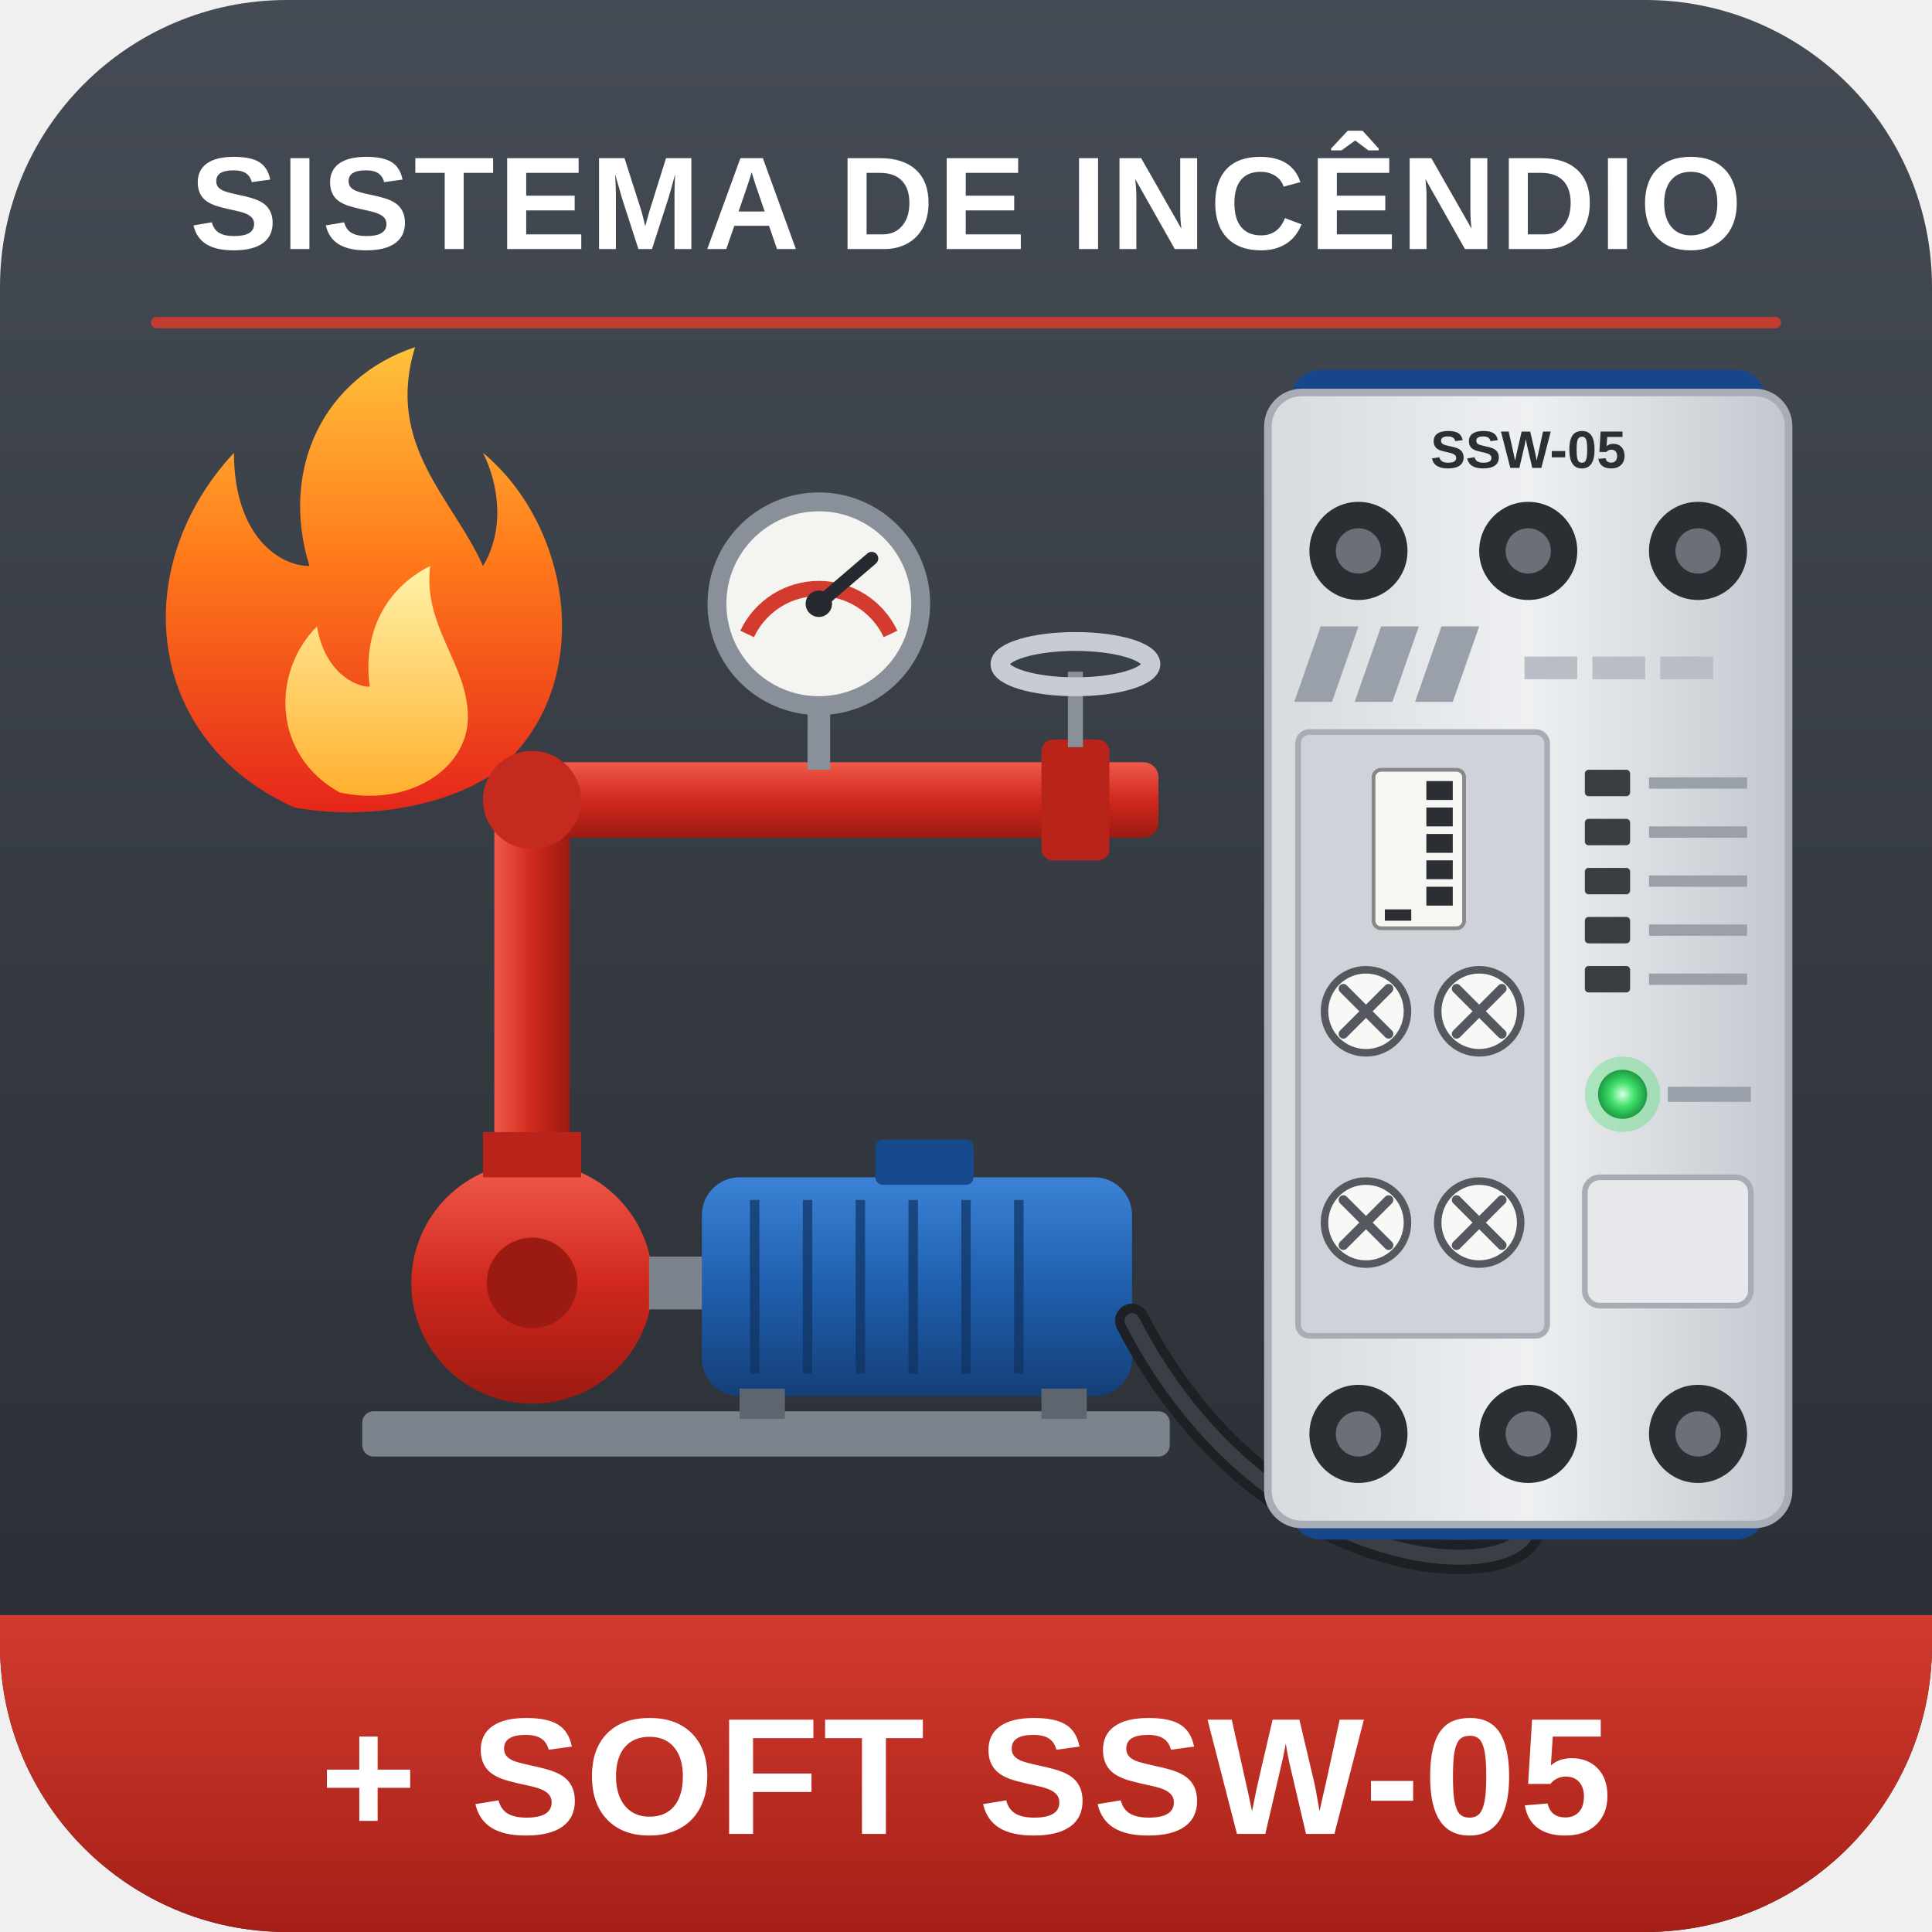
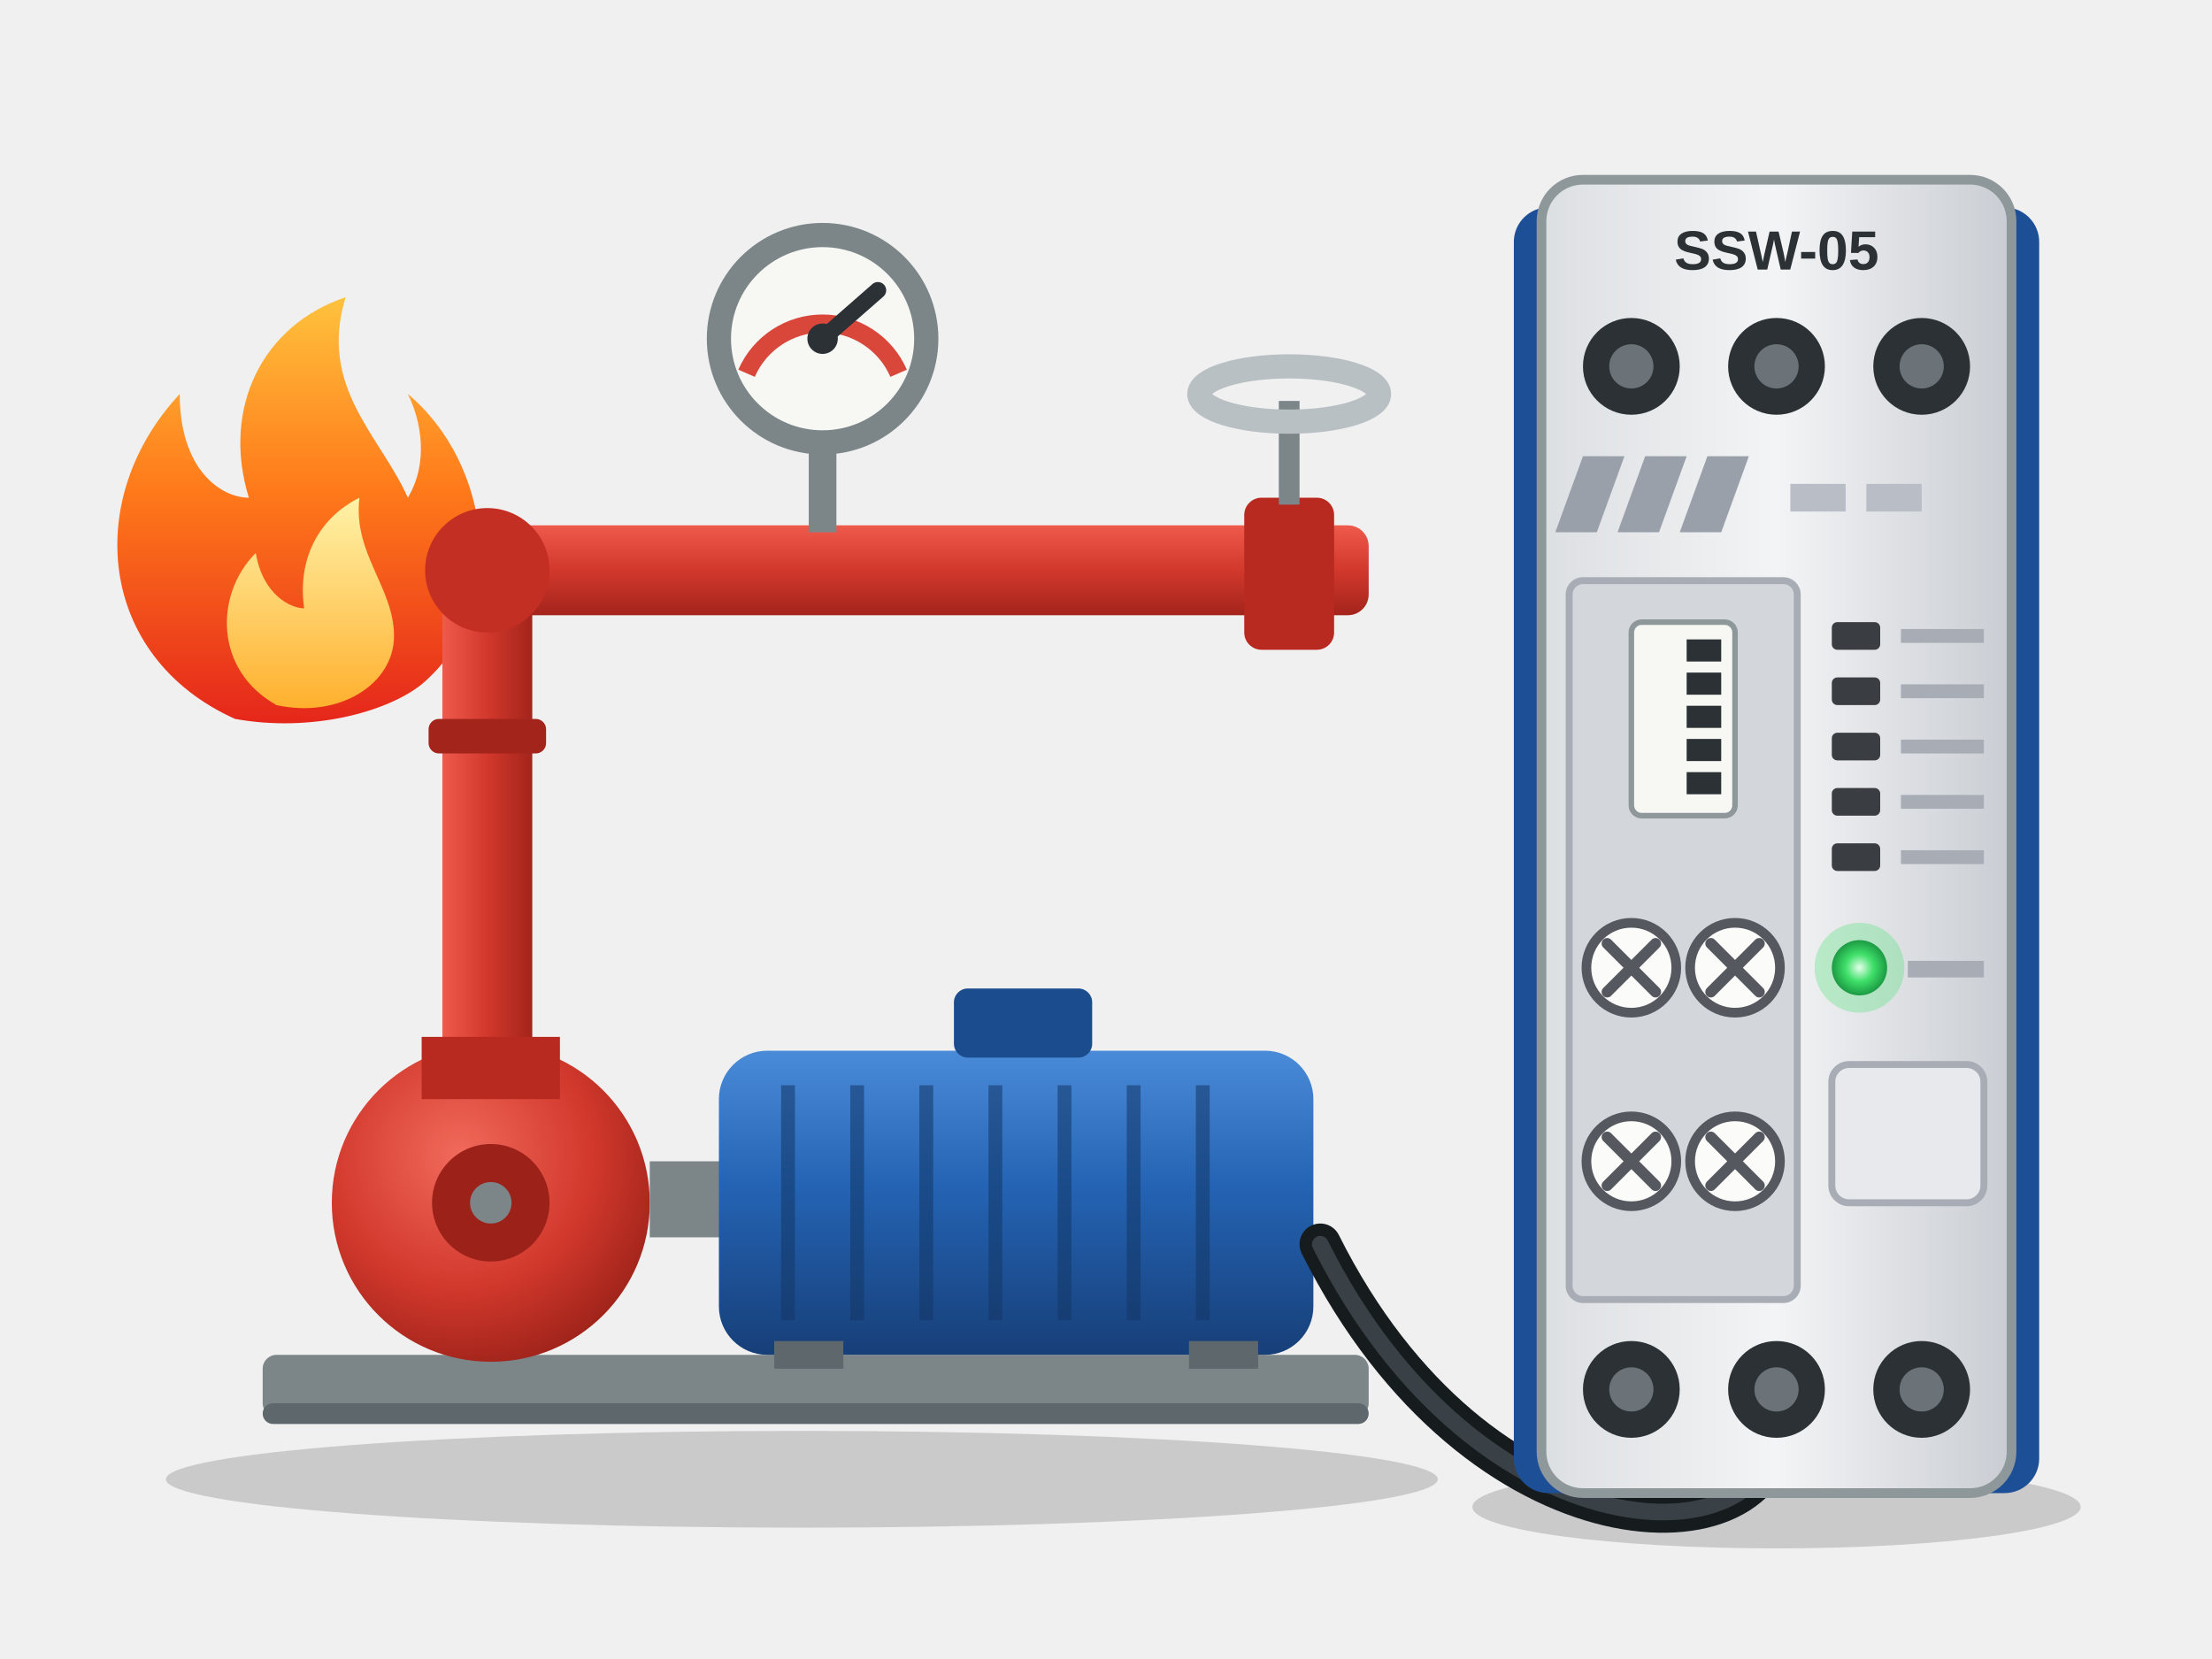
- <svg xmlns="http://www.w3.org/2000/svg" viewBox="0 0 512 512" width="512" height="512">
+ <svg xmlns="http://www.w3.org/2000/svg" viewBox="0 0 320 240" role="img" aria-label="Sistema de incêndio com soft-starter SSW-05">
  <defs>
-     <linearGradient id="fundo" x1="0" y1="0" x2="0" y2="1">
-       <stop offset="0" stop-color="#454b54" />
-       <stop offset="1" stop-color="#262a30" />
+     <linearGradient id="tb" x1="0" y1="0" x2="0" y2="1">
+       <stop offset="0" stop-color="#EE5A4B" />
+       <stop offset=".5" stop-color="#D2382C" />
+       <stop offset="1" stop-color="#A3241B" />
    </linearGradient>
-     <linearGradient id="faixa" x1="0" y1="0" x2="0" y2="1">
-       <stop offset="0" stop-color="#d23b2e" />
-       <stop offset="1" stop-color="#a51f17" />
+     <linearGradient id="tbv" x1="0" y1="0" x2="1" y2="0">
+       <stop offset="0" stop-color="#EE5A4B" />
+       <stop offset=".5" stop-color="#D2382C" />
+       <stop offset="1" stop-color="#A3241B" />
    </linearGradient>
-     <linearGradient id="chama" x1="0" y1="1" x2="0" y2="0">
-       <stop offset="0" stop-color="#e5261b" />
-       <stop offset=".55" stop-color="#ff7a1a" />
-       <stop offset="1" stop-color="#ffc23d" />
-     </linearGradient>
-     <linearGradient id="chama2" x1="0" y1="1" x2="0" y2="0">
-       <stop offset="0" stop-color="#ffb02e" />
-       <stop offset="1" stop-color="#fff2a8" />
-     </linearGradient>
-     <linearGradient id="tubo" x1="0" y1="0" x2="0" y2="1">
-       <stop offset="0" stop-color="#f05a4a" />
-       <stop offset=".5" stop-color="#d0281c" />
-       <stop offset="1" stop-color="#9b1a12" />
-     </linearGradient>
-     <linearGradient id="tuboV" x1="0" y1="0" x2="1" y2="0">
-       <stop offset="0" stop-color="#f05a4a" />
-       <stop offset=".5" stop-color="#d0281c" />
-       <stop offset="1" stop-color="#9b1a12" />
-     </linearGradient>
-     <linearGradient id="motor" x1="0" y1="0" x2="0" y2="1">
-       <stop offset="0" stop-color="#3b82d6" />
-       <stop offset=".5" stop-color="#1f5fae" />
-       <stop offset="1" stop-color="#143f78" />
+     <radialGradient id="vol" cx=".4" cy=".35" r=".7">
+       <stop offset="0" stop-color="#F06A5B" />
+       <stop offset=".6" stop-color="#D2382C" />
+       <stop offset="1" stop-color="#9C2219" />
+     </radialGradient>
+     <linearGradient id="mot" x1="0" y1="0" x2="0" y2="1">
+       <stop offset="0" stop-color="#4A8BD8" />
+       <stop offset=".45" stop-color="#2463B3" />
+       <stop offset="1" stop-color="#173F78" />
    </linearGradient>
    <linearGradient id="corpo" x1="0" y1="0" x2="1" y2="0">
-       <stop offset="0" stop-color="#d7dade" />
-       <stop offset=".5" stop-color="#eef0f2" />
-       <stop offset="1" stop-color="#c3c7ce" />
+       <stop offset="0" stop-color="#DCDFE2" />
+       <stop offset=".5" stop-color="#F3F4F5" />
+       <stop offset="1" stop-color="#C9CDD3" />
+     </linearGradient>
+     <linearGradient id="ch" x1="0" y1="1" x2="0" y2="0">
+       <stop offset="0" stop-color="#E5261B" />
+       <stop offset=".55" stop-color="#FF7A1A" />
+       <stop offset="1" stop-color="#FFC23D" />
+     </linearGradient>
+     <linearGradient id="ch2" x1="0" y1="1" x2="0" y2="0">
+       <stop offset="0" stop-color="#FFB02E" />
+       <stop offset="1" stop-color="#FFF2A8" />
    </linearGradient>
    <radialGradient id="led">
-       <stop offset="0" stop-color="#d8ffe3" />
-       <stop offset=".5" stop-color="#3fe06a" />
-       <stop offset="1" stop-color="#1c9a43" />
+       <stop offset="0" stop-color="#E4FFEA" />
+       <stop offset=".5" stop-color="#3FE06A" />
+       <stop offset="1" stop-color="#1C9A43" />
    </radialGradient>
-     <clipPath id="canto">
-       <rect width="512" height="512" rx="76" />
-     </clipPath>
  </defs>
-   <g clip-path="url(#canto)">
-     <rect width="512" height="512" fill="url(#fundo)" />
-     <text x="256" y="66" text-anchor="middle" font-family="Arial, Helvetica, sans-serif" font-weight="700" font-size="35" letter-spacing="1" fill="#ffffff">SISTEMA DE INCÊNDIO</text>
-     <rect x="40" y="84" width="432" height="3" rx="1.5" fill="#d23b2e" opacity=".9" />
-     <path d="M78 214 C38 196 34 150 62 120 C62 142 74 150 82 150 C74 124 86 100 110 92 C102 118 120 132 128 150 C134 140 132 128 128 120 C152 140 158 182 132 204 C122 212 100 218 78 214 Z" fill="url(#chama)" />
-     <path d="M90 210 C72 200 72 178 84 166 C86 178 94 182 98 182 C96 168 102 156 114 150 C112 166 124 176 124 190 C124 204 108 214 90 210 Z" fill="url(#chama2)" />
-     <rect x="131" y="214" width="20" height="104" fill="url(#tuboV)" />
-     <rect x="131" y="202" width="176" height="20" rx="4" fill="url(#tubo)" />
-     <circle cx="141" cy="212" r="13" fill="#c42a1e" />
-     <rect x="214" y="176" width="6" height="28" fill="#8a9099" />
-     <circle cx="217" cy="160" r="27" fill="#f4f4f1" stroke="#8a9099" stroke-width="5" />
-     <path d="M198 168 A21 21 0 0 1 236 168" fill="none" stroke="#d23b2e" stroke-width="4" />
-     <line x1="217" y1="160" x2="231" y2="148" stroke="#262a30" stroke-width="3.5" stroke-linecap="round" />
-     <circle cx="217" cy="160" r="3.5" fill="#262a30" />
-     <rect x="276" y="196" width="18" height="32" rx="3" fill="#b8231a" />
-     <rect x="283" y="178" width="4" height="20" fill="#8a9099" />
-     <ellipse cx="285" cy="176" rx="20" ry="6" fill="none" stroke="#c7ccd3" stroke-width="5" />
-     <rect x="96" y="374" width="214" height="12" rx="3" fill="#7d838c" />
-     <circle cx="141" cy="340" r="32" fill="url(#tubo)" />
-     <circle cx="141" cy="340" r="12" fill="#9b1a12" />
-     <rect x="128" y="300" width="26" height="12" fill="#b8231a" />
-     <rect x="172" y="333" width="16" height="14" fill="#7d838c" />
-     <rect x="186" y="312" width="114" height="58" rx="10" fill="url(#motor)" />
-     <g stroke="#0f325f" stroke-width="2.5" opacity=".7">
-       <line x1="200" y1="318" x2="200" y2="364" />
-       <line x1="214" y1="318" x2="214" y2="364" />
-       <line x1="228" y1="318" x2="228" y2="364" />
-       <line x1="242" y1="318" x2="242" y2="364" />
-       <line x1="256" y1="318" x2="256" y2="364" />
-       <line x1="270" y1="318" x2="270" y2="364" />
-     </g>
-     <rect x="232" y="302" width="26" height="12" rx="2" fill="#174a8c" />
-     <rect x="196" y="368" width="12" height="8" fill="#5f656e" />
-     <rect x="276" y="368" width="12" height="8" fill="#5f656e" />
-     <path d="M405 404 C405 420 336 420 300 350" fill="none" stroke="#1d2024" stroke-width="9" stroke-linecap="round" />
-     <path d="M405 404 C405 420 336 420 300 350" fill="none" stroke="#3a3f46" stroke-width="4" stroke-linecap="round" />
-     <rect x="342" y="98" width="126" height="310" rx="8" fill="#17478a" />
-     <rect x="336" y="104" width="138" height="300" rx="9" fill="url(#corpo)" stroke="#a7acb5" stroke-width="2" />
-     <text x="405" y="124" text-anchor="middle" font-family="Arial, Helvetica, sans-serif" font-weight="700" font-size="14" fill="#2b2f33">SSW-05</text>
-     <g fill="#2b2f33">
-       <circle cx="360" cy="146" r="13" />
-       <circle cx="405" cy="146" r="13" />
-       <circle cx="450" cy="146" r="13" />
-     </g>
-     <g fill="#6b7078">
-       <circle cx="360" cy="146" r="6" />
-       <circle cx="405" cy="146" r="6" />
-       <circle cx="450" cy="146" r="6" />
-     </g>
-     <g fill="#9aa0aa">
-       <path d="M350 166 h10 l-7 20 h-10 z" />
-       <path d="M366 166 h10 l-7 20 h-10 z" />
-       <path d="M382 166 h10 l-7 20 h-10 z" />
-     </g>
-     <g fill="#b9bec6">
-       <rect x="404" y="174" width="14" height="6" />
-       <rect x="422" y="174" width="14" height="6" />
-       <rect x="440" y="174" width="14" height="6" />
-     </g>
-     <rect x="344" y="194" width="66" height="160" rx="3" fill="#cfd3d9" stroke="#a7acb5" stroke-width="1.5" />
-     <g fill="#f8f8f6" stroke="#55595f" stroke-width="2">
-       <circle cx="362" cy="268" r="11" />
-       <circle cx="392" cy="268" r="11" />
-       <circle cx="362" cy="324" r="11" />
-       <circle cx="392" cy="324" r="11" />
-     </g>
-     <g stroke="#55595f" stroke-width="2.5" stroke-linecap="round">
-       <line x1="356" y1="262" x2="368" y2="274" />
-       <line x1="368" y1="262" x2="356" y2="274" />
-       <line x1="386" y1="262" x2="398" y2="274" />
-       <line x1="398" y1="262" x2="386" y2="274" />
-       <line x1="356" y1="318" x2="368" y2="330" />
-       <line x1="368" y1="318" x2="356" y2="330" />
-       <line x1="386" y1="318" x2="398" y2="330" />
-       <line x1="398" y1="318" x2="386" y2="330" />
-     </g>
-     <rect x="364" y="204" width="24" height="42" rx="2" fill="#f6f6f3" stroke="#888" stroke-width="1" />
-     <g fill="#2b2f33">
-       <rect x="378" y="207" width="7" height="5" />
-       <rect x="378" y="214" width="7" height="5" />
-       <rect x="378" y="221" width="7" height="5" />
-       <rect x="378" y="228" width="7" height="5" />
-       <rect x="378" y="235" width="7" height="5" />
-       <rect x="367" y="241" width="7" height="3" />
-     </g>
-     <g fill="#3a3d42">
-       <rect x="420" y="204" width="12" height="7" rx="1" />
-       <rect x="420" y="217" width="12" height="7" rx="1" />
-       <rect x="420" y="230" width="12" height="7" rx="1" />
-       <rect x="420" y="243" width="12" height="7" rx="1" />
-       <rect x="420" y="256" width="12" height="7" rx="1" />
-     </g>
-     <g fill="#9aa0aa">
-       <rect x="437" y="206" width="26" height="3" />
-       <rect x="437" y="219" width="26" height="3" />
-       <rect x="437" y="232" width="26" height="3" />
-       <rect x="437" y="245" width="26" height="3" />
-       <rect x="437" y="258" width="26" height="3" />
-     </g>
-     <circle cx="430" cy="290" r="10" fill="#3fe06a" opacity=".35" />
-     <circle cx="430" cy="290" r="6.5" fill="url(#led)" />
-     <rect x="442" y="288" width="22" height="4" fill="#9aa0aa" />
-     <rect x="420" y="312" width="44" height="34" rx="4" fill="#e6e8eb" stroke="#a7acb5" stroke-width="1.5" />
-     <g fill="#2b2f33">
-       <circle cx="360" cy="380" r="13" />
-       <circle cx="405" cy="380" r="13" />
-       <circle cx="450" cy="380" r="13" />
-     </g>
-     <g fill="#6b7078">
-       <circle cx="360" cy="380" r="6" />
-       <circle cx="405" cy="380" r="6" />
-       <circle cx="450" cy="380" r="6" />
-     </g>
-     <rect x="0" y="428" width="512" height="84" fill="url(#faixa)" />
-     <text x="256" y="486" text-anchor="middle" font-family="Arial, Helvetica, sans-serif" font-weight="700" font-size="44" letter-spacing="1" fill="#ffffff">+ SOFT SSW-05</text>
+   <ellipse cx="116" cy="214" rx="92" ry="7" fill="#000" opacity=".16" />
+   <ellipse cx="257" cy="218" rx="44" ry="6" fill="#000" opacity=".16" />
+   <path d="M34 104 C14 95 12 72 26 57 C26 68 32 72 36 72 C32 59 38 47 50 43 C46 56 55 63 59 72 C62 67 61 61 59 57 C71 67 74 88 61 99 C56 103 45 106 34 104 Z" fill="url(#ch)" />
+   <path d="M40 102 C31 97 31 86 37 80 C38 86 42 88 44 88 C43 81 46 75 52 72 C51 80 57 85 57 92 C57 99 49 104 40 102 Z" fill="url(#ch2)" />
+   <rect x="64" y="84" width="13" height="74" fill="url(#tbv)" />
+   <rect x="64" y="76" width="134" height="13" rx="3" fill="url(#tb)" />
+   <circle cx="70.5" cy="82.5" r="9" fill="#C42F23" />
+   <rect x="62" y="104" width="17" height="5" rx="1.5" fill="#A3241B" />
+   <rect x="117" y="60" width="4" height="17" fill="#7C8689" />
+   <circle cx="119" cy="49" r="15" fill="#F7F7F4" stroke="#7C8689" stroke-width="3.5" />
+   <path d="M108 54 A12 12 0 0 1 130 54" fill="none" stroke="#D9473B" stroke-width="2.6" />
+   <line x1="119" y1="49" x2="127" y2="42" stroke="#2B3134" stroke-width="2.4" stroke-linecap="round" />
+   <circle cx="119" cy="49" r="2.2" fill="#2B3134" />
+   <rect x="180" y="72" width="13" height="22" rx="2.5" fill="#B8291F" />
+   <rect x="185" y="58" width="3" height="15" fill="#7C8689" />
+   <ellipse cx="186.5" cy="57" rx="13" ry="4" fill="none" stroke="#B9C0C4" stroke-width="3.5" />
+   <rect x="38" y="196" width="160" height="9" rx="2" fill="#7C8689" />
+   <rect x="38" y="203" width="160" height="3" rx="1.5" fill="#5E676B" />
+   <circle cx="71" cy="174" r="23" fill="url(#vol)" />
+   <circle cx="71" cy="174" r="8.5" fill="#9C2219" />
+   <circle cx="71" cy="174" r="3" fill="#7C8689" />
+   <rect x="61" y="150" width="20" height="9" fill="#B8291F" />
+   <rect x="94" y="168" width="12" height="11" fill="#7C8689" />
+   <rect x="104" y="152" width="86" height="44" rx="7" fill="url(#mot)" />
+   <g stroke="#123766" stroke-width="2" opacity=".55">
+     <line x1="114" y1="157" x2="114" y2="191" />
+     <line x1="124" y1="157" x2="124" y2="191" />
+     <line x1="134" y1="157" x2="134" y2="191" />
+     <line x1="144" y1="157" x2="144" y2="191" />
+     <line x1="154" y1="157" x2="154" y2="191" />
+     <line x1="164" y1="157" x2="164" y2="191" />
+     <line x1="174" y1="157" x2="174" y2="191" />
+   </g>
+   <rect x="138" y="143" width="20" height="10" rx="2" fill="#1B4C8E" />
+   <rect x="112" y="194" width="10" height="4" fill="#5E676B" />
+   <rect x="172" y="194" width="10" height="4" fill="#5E676B" />
+   <path d="M257 206 C257 226 214 226 191 180" fill="none" stroke="#161B1E" stroke-width="6" stroke-linecap="round" />
+   <path d="M257 206 C257 226 214 226 191 180" fill="none" stroke="#3A4146" stroke-width="2.4" stroke-linecap="round" />
+   <rect x="219" y="30" width="76" height="186" rx="5" fill="#1D4F96" />
+   <rect x="223" y="26" width="68" height="190" rx="6" fill="url(#corpo)" stroke="#8E979A" stroke-width="1.4" />
+   <text x="257" y="39" text-anchor="middle" font-family="Arial, Helvetica, sans-serif" font-weight="700" font-size="8" fill="#2B3134">SSW-05</text>
+   <g fill="#2B3134">
+     <circle cx="236" cy="53" r="7" />
+     <circle cx="257" cy="53" r="7" />
+     <circle cx="278" cy="53" r="7" />
+   </g>
+   <g fill="#6B7378">
+     <circle cx="236" cy="53" r="3.2" />
+     <circle cx="257" cy="53" r="3.2" />
+     <circle cx="278" cy="53" r="3.2" />
+   </g>
+   <g fill="#9AA0AA">
+     <path d="M229 66 h6 l-4 11 h-6 z" />
+     <path d="M238 66 h6 l-4 11 h-6 z" />
+     <path d="M247 66 h6 l-4 11 h-6 z" />
+   </g>
+   <g fill="#B9BEC6">
+     <rect x="259" y="70" width="8" height="4" />
+     <rect x="270" y="70" width="8" height="4" />
+   </g>
+   <rect x="227" y="84" width="33" height="104" rx="2" fill="#D3D7DC" stroke="#A7ACB5" stroke-width="1" />
+   <rect x="236" y="90" width="15" height="28" rx="1.5" fill="#F7F7F4" stroke="#8E979A" stroke-width=".8" />
+   <g fill="#2B3134">
+     <rect x="244" y="92.5" width="5" height="3.2" />
+     <rect x="244" y="97.3" width="5" height="3.2" />
+     <rect x="244" y="102.1" width="5" height="3.2" />
+     <rect x="244" y="106.9" width="5" height="3.2" />
+     <rect x="244" y="111.7" width="5" height="3.2" />
+   </g>
+   <g fill="#FBFBF9" stroke="#55595F" stroke-width="1.4">
+     <circle cx="236" cy="140" r="6.5" />
+     <circle cx="251" cy="140" r="6.5" />
+     <circle cx="236" cy="168" r="6.5" />
+     <circle cx="251" cy="168" r="6.5" />
+   </g>
+   <g stroke="#55595F" stroke-width="1.6" stroke-linecap="round">
+     <line x1="232.5" y1="136.5" x2="239.5" y2="143.5" />
+     <line x1="239.5" y1="136.5" x2="232.5" y2="143.5" />
+     <line x1="247.5" y1="136.5" x2="254.5" y2="143.5" />
+     <line x1="254.5" y1="136.5" x2="247.5" y2="143.5" />
+     <line x1="232.5" y1="164.5" x2="239.5" y2="171.5" />
+     <line x1="239.5" y1="164.5" x2="232.5" y2="171.5" />
+     <line x1="247.5" y1="164.5" x2="254.5" y2="171.5" />
+     <line x1="254.5" y1="164.5" x2="247.5" y2="171.5" />
+   </g>
+   <g fill="#3A3D42">
+     <rect x="265" y="90" width="7" height="4" rx=".8" />
+     <rect x="265" y="98" width="7" height="4" rx=".8" />
+     <rect x="265" y="106" width="7" height="4" rx=".8" />
+     <rect x="265" y="114" width="7" height="4" rx=".8" />
+     <rect x="265" y="122" width="7" height="4" rx=".8" />
+   </g>
+   <g fill="#A7ACB5">
+     <rect x="275" y="91" width="12" height="2" />
+     <rect x="275" y="99" width="12" height="2" />
+     <rect x="275" y="107" width="12" height="2" />
+     <rect x="275" y="115" width="12" height="2" />
+     <rect x="275" y="123" width="12" height="2" />
+   </g>
+   <circle cx="269" cy="140" r="6.5" fill="#3FE06A" opacity=".3" />
+   <circle cx="269" cy="140" r="4" fill="url(#led)" />
+   <rect x="276" y="139" width="11" height="2.4" fill="#A7ACB5" />
+   <rect x="265" y="154" width="22" height="20" rx="2.5" fill="#E7E9EC" stroke="#A7ACB5" stroke-width="1" />
+   <g fill="#2B3134">
+     <circle cx="236" cy="201" r="7" />
+     <circle cx="257" cy="201" r="7" />
+     <circle cx="278" cy="201" r="7" />
+   </g>
+   <g fill="#6B7378">
+     <circle cx="236" cy="201" r="3.2" />
+     <circle cx="257" cy="201" r="3.2" />
+     <circle cx="278" cy="201" r="3.2" />
  </g>
</svg>
